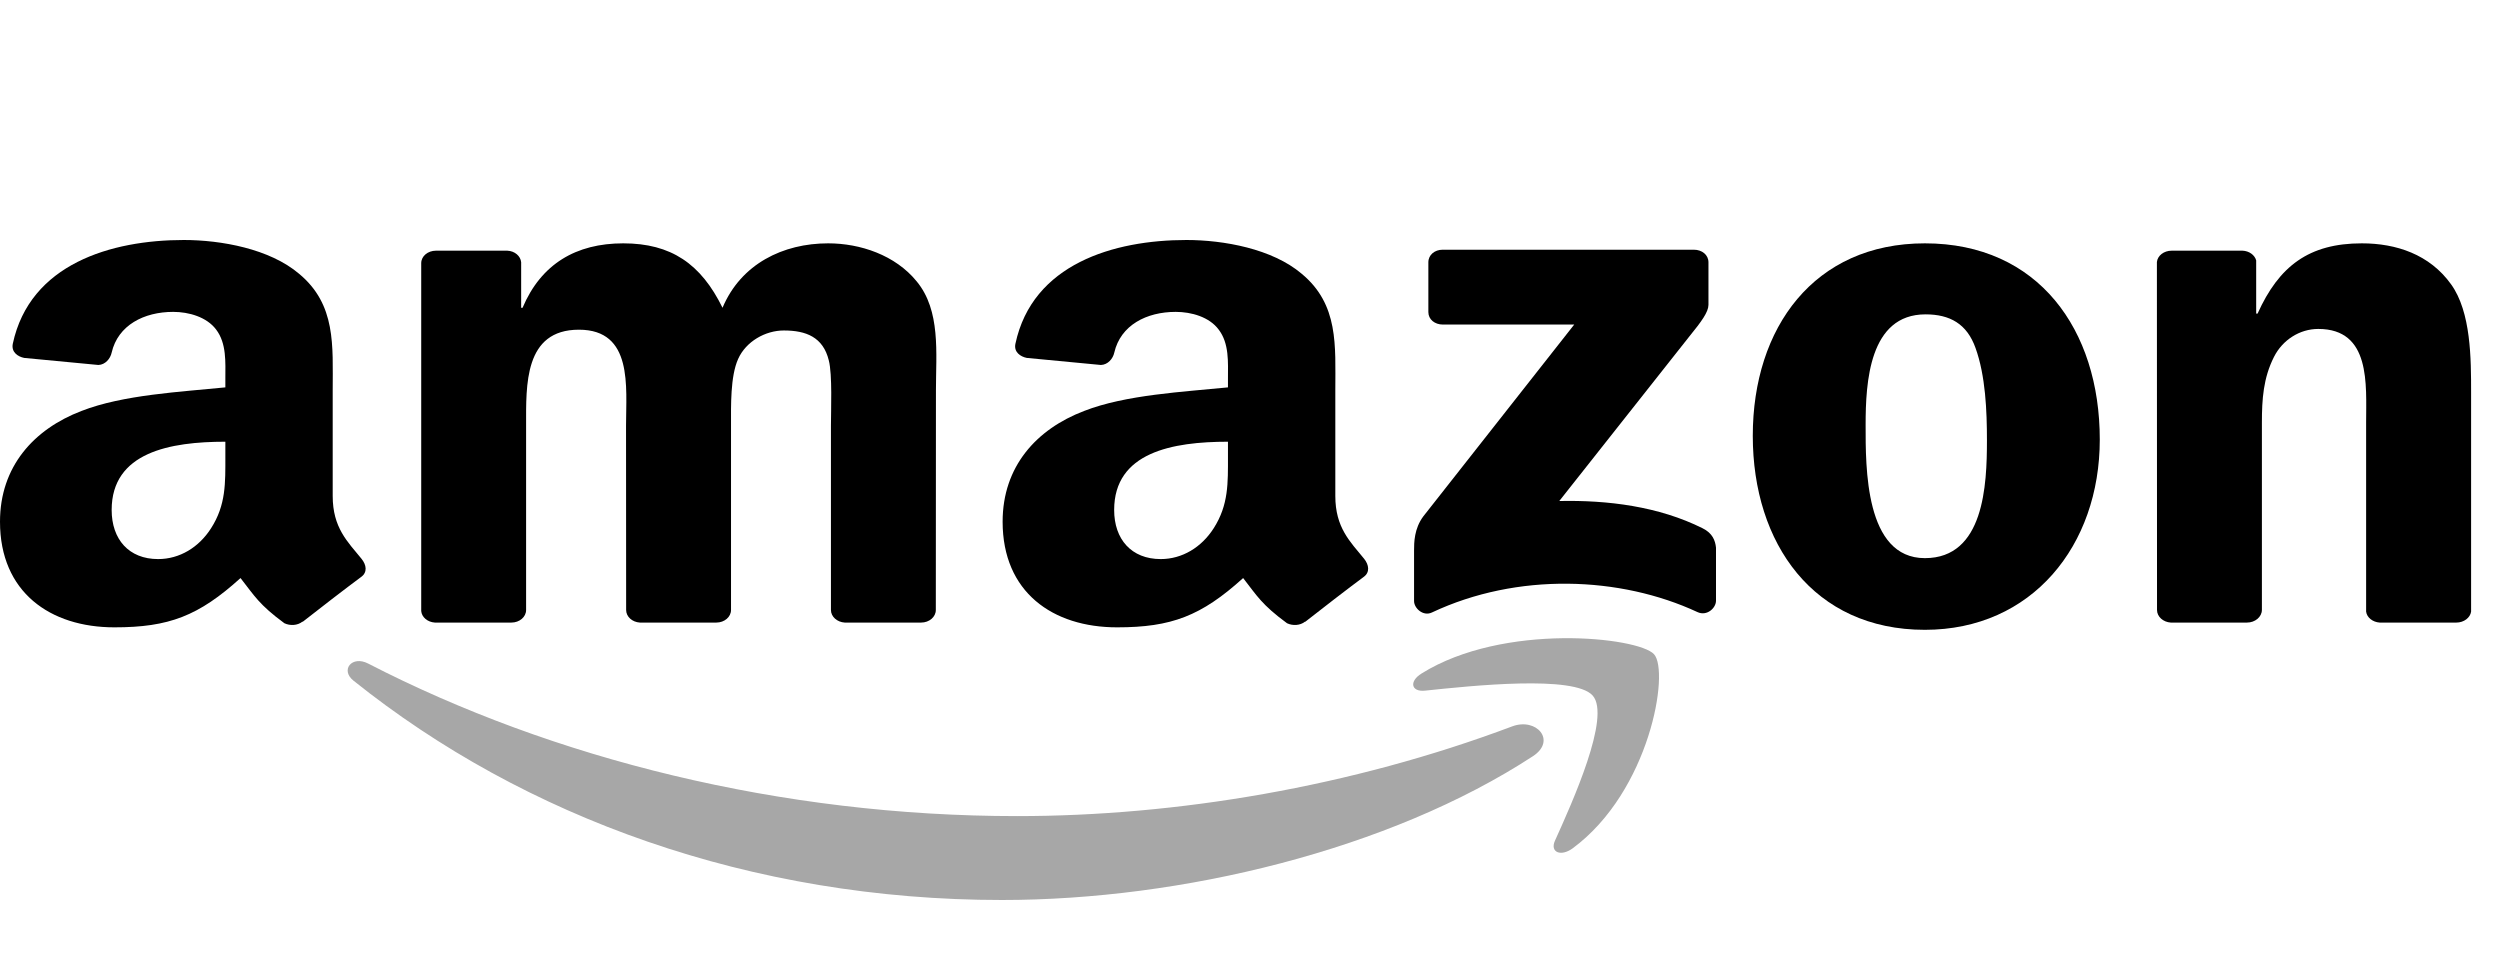
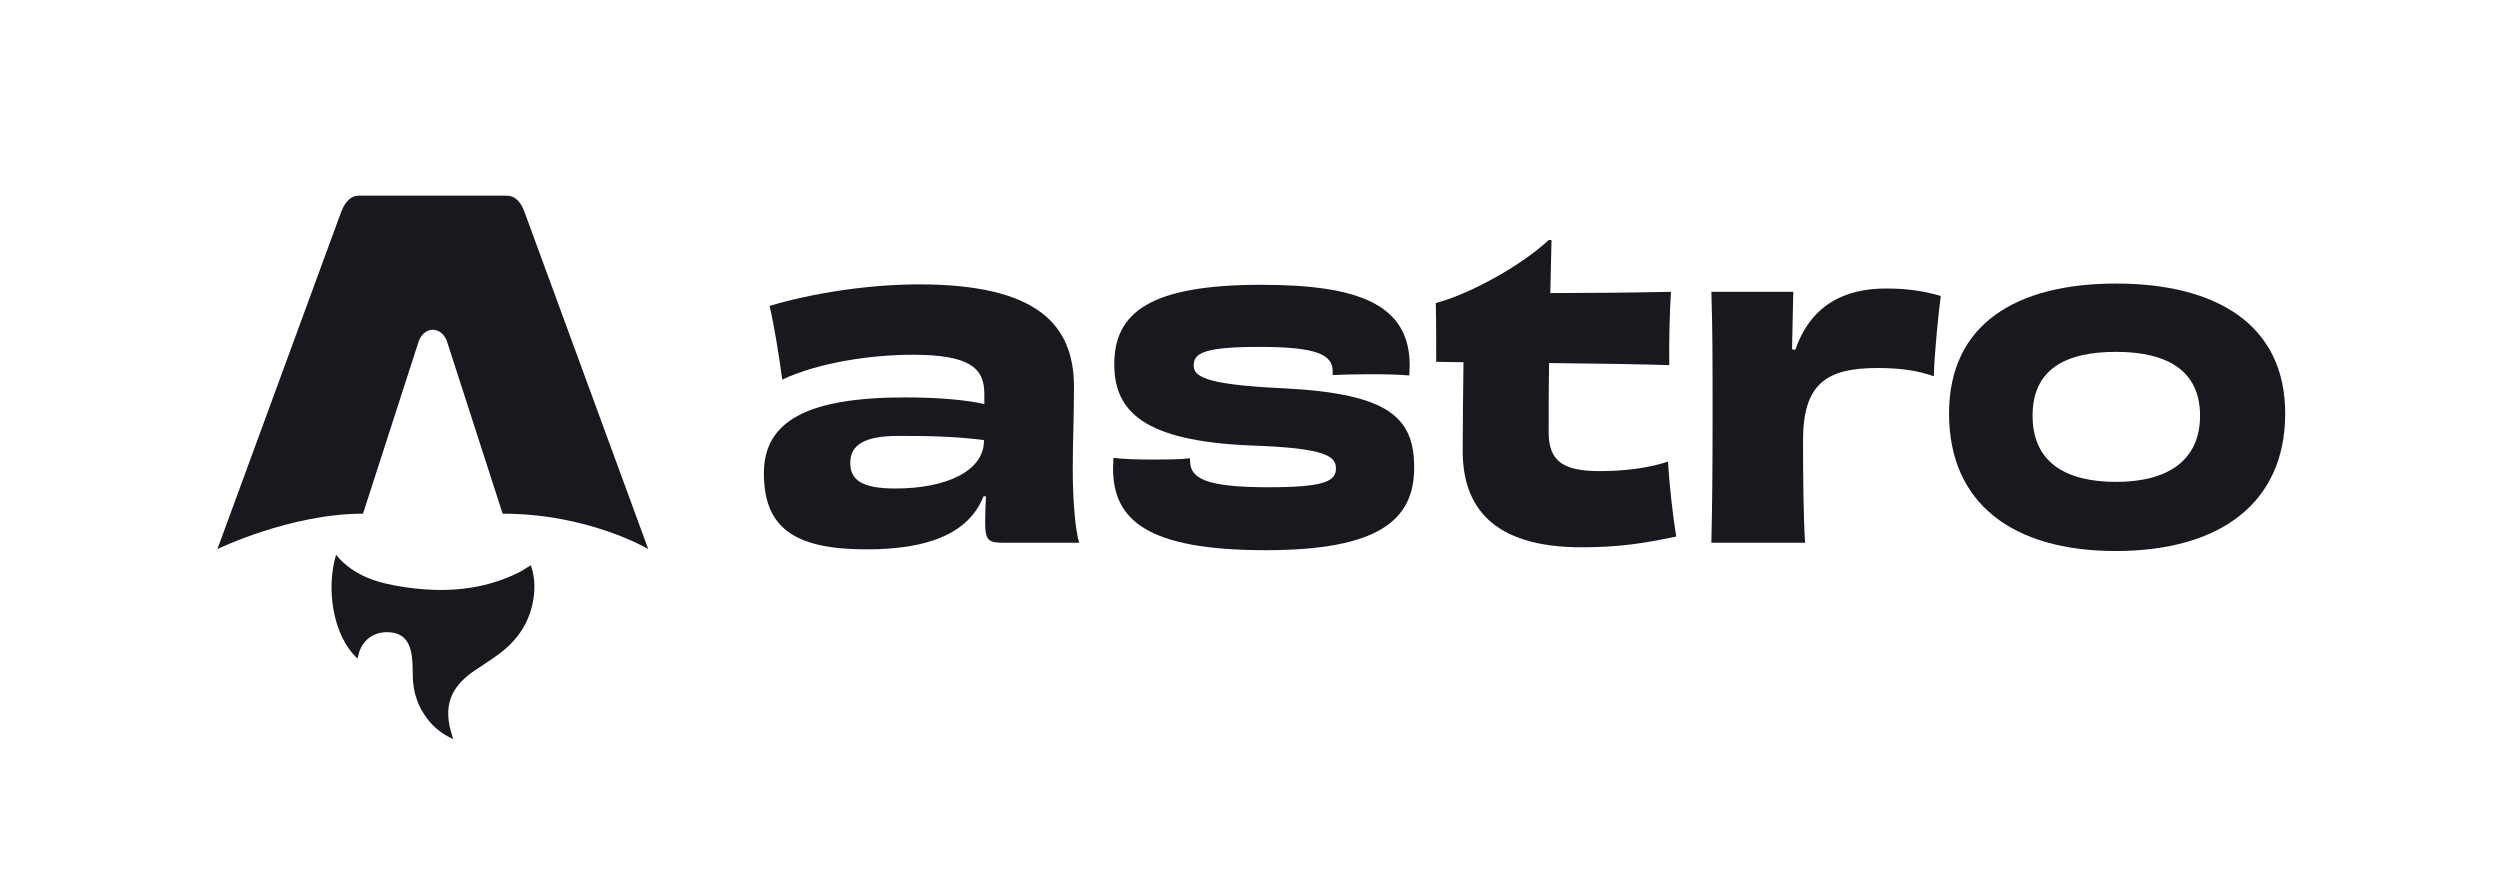
- <svg xmlns="http://www.w3.org/2000/svg" width="125" height="48" viewBox="0 0 125 48" fill="none">
-   <g style="mix-blend-mode:luminosity">
-     <path fill-rule="evenodd" clip-rule="evenodd" d="M76.651 37.807C69.471 42.497 59.064 45 50.104 45C37.54 45 26.23 40.881 17.673 34.032C17 33.493 17.603 32.759 18.409 33.178C27.644 37.94 39.062 40.805 50.857 40.805C58.811 40.805 67.561 39.346 75.607 36.32C76.823 35.862 77.839 37.025 76.651 37.807Z" fill="#FF9900" />
-     <path fill-rule="evenodd" clip-rule="evenodd" d="M79.636 34.78C78.722 33.741 73.569 34.289 71.257 34.532C70.552 34.608 70.444 34.065 71.079 33.674C75.183 31.114 81.916 31.853 82.701 32.711C83.487 33.574 82.497 39.556 78.641 42.411C78.049 42.85 77.485 42.617 77.748 42.035C78.614 40.119 80.555 35.824 79.636 34.78Z" fill="#FF9900" />
-     <path fill-rule="evenodd" clip-rule="evenodd" d="M71.418 15.604V13.115C71.418 12.739 71.741 12.486 72.128 12.486H84.697C85.101 12.486 85.423 12.744 85.423 13.115V15.246C85.418 15.604 85.079 16.071 84.477 16.81L77.964 25.051C80.384 24.999 82.939 25.318 85.133 26.415C85.628 26.662 85.762 27.025 85.8 27.382V30.037C85.8 30.399 85.348 30.824 84.875 30.605C81.008 28.807 75.871 28.612 71.596 30.624C71.16 30.833 70.703 30.414 70.703 30.052V27.53C70.703 27.125 70.708 26.434 71.165 25.819L78.711 16.228H72.144C71.741 16.228 71.418 15.975 71.418 15.604Z" fill="black" />
-     <path fill-rule="evenodd" clip-rule="evenodd" d="M25.568 31.129H21.744C21.379 31.105 21.088 30.862 21.061 30.552V13.158C21.061 12.81 21.39 12.534 21.798 12.534H25.364C25.735 12.548 26.031 12.801 26.058 13.115V15.389H26.128C27.058 13.192 28.806 12.167 31.162 12.167C33.555 12.167 35.05 13.192 36.126 15.389C37.051 13.192 39.154 12.167 41.407 12.167C43.01 12.167 44.764 12.753 45.834 14.069C47.044 15.532 46.797 17.658 46.797 19.522L46.791 30.5C46.791 30.848 46.463 31.129 46.054 31.129H42.236C41.854 31.105 41.547 30.833 41.547 30.5V21.281C41.547 20.547 41.623 18.716 41.44 18.02C41.155 16.853 40.3 16.524 39.192 16.524C38.267 16.524 37.298 17.072 36.906 17.949C36.513 18.826 36.551 20.294 36.551 21.281V30.5C36.551 30.848 36.223 31.129 35.814 31.129H31.995C31.608 31.105 31.307 30.833 31.307 30.5L31.302 21.281C31.302 19.341 31.662 16.485 28.946 16.485C26.198 16.485 26.305 19.269 26.305 21.281V30.5C26.305 30.848 25.977 31.129 25.568 31.129Z" fill="black" />
-     <path fill-rule="evenodd" clip-rule="evenodd" d="M96.244 12.167C101.918 12.167 104.989 16.485 104.989 21.977C104.989 27.282 101.596 31.491 96.244 31.491C90.672 31.491 87.639 27.172 87.639 21.791C87.639 16.376 90.71 12.167 96.244 12.167ZM96.276 15.718C93.458 15.718 93.281 19.122 93.281 21.243C93.281 23.369 93.243 27.907 96.244 27.907C99.208 27.907 99.347 24.246 99.347 22.015C99.347 20.547 99.278 18.793 98.777 17.401C98.347 16.19 97.492 15.718 96.276 15.718Z" fill="black" />
-     <path fill-rule="evenodd" clip-rule="evenodd" d="M112.347 31.129H108.539C108.157 31.105 107.851 30.833 107.851 30.5L107.845 13.101C107.878 12.782 108.195 12.534 108.582 12.534H112.126C112.46 12.548 112.734 12.748 112.809 13.02V15.68H112.879C113.95 13.301 115.45 12.167 118.091 12.167C119.807 12.167 121.479 12.715 122.555 14.217C123.555 15.608 123.555 17.949 123.555 19.631V30.581C123.512 30.886 123.195 31.129 122.818 31.129H118.984C118.634 31.105 118.344 30.876 118.306 30.581V21.133C118.306 19.231 118.553 16.447 115.913 16.447C114.982 16.447 114.127 17 113.702 17.839C113.164 18.902 113.095 19.96 113.095 21.133V30.5C113.089 30.848 112.756 31.129 112.347 31.129Z" fill="black" />
-     <path fill-rule="evenodd" clip-rule="evenodd" d="M61.398 22.82C61.398 24.141 61.436 25.242 60.683 26.415C60.075 27.368 59.107 27.954 58.037 27.954C56.569 27.954 55.708 26.963 55.708 25.499C55.708 22.611 58.629 22.086 61.398 22.086V22.82ZM65.255 31.081C65.002 31.281 64.636 31.296 64.351 31.162C63.082 30.228 62.851 29.794 62.157 28.903C60.059 30.8 58.57 31.367 55.853 31.367C52.632 31.367 50.131 29.608 50.131 26.086C50.131 23.335 51.809 21.462 54.208 20.547C56.284 19.736 59.183 19.593 61.398 19.369V18.931C61.398 18.125 61.468 17.172 60.931 16.476C60.468 15.851 59.575 15.594 58.785 15.594C57.327 15.594 56.031 16.257 55.714 17.63C55.649 17.935 55.396 18.235 55.047 18.249L51.341 17.896C51.029 17.834 50.68 17.61 50.771 17.186C51.621 13.201 55.687 12 59.322 12C61.183 12 63.614 12.438 65.083 13.687C66.944 15.227 66.766 17.282 66.766 19.517V24.799C66.766 26.386 67.508 27.082 68.207 27.94C68.45 28.245 68.503 28.612 68.191 28.841C67.411 29.418 66.024 30.49 65.26 31.091L65.255 31.081Z" fill="black" />
-     <path fill-rule="evenodd" clip-rule="evenodd" d="M11.268 22.82C11.268 24.141 11.305 25.242 10.552 26.415C9.944 27.368 8.982 27.954 7.906 27.954C6.438 27.954 5.583 26.963 5.583 25.499C5.583 22.611 8.503 22.086 11.268 22.086V22.82ZM15.124 31.081C14.871 31.281 14.505 31.296 14.22 31.162C12.951 30.228 12.725 29.794 12.026 28.903C9.928 30.8 8.444 31.367 5.722 31.367C2.506 31.367 0 29.608 0 26.086C0 23.335 1.683 21.462 4.077 20.547C6.153 19.736 9.052 19.593 11.268 19.369V18.931C11.268 18.125 11.337 17.172 10.805 16.476C10.337 15.851 9.444 15.594 8.659 15.594C7.202 15.594 5.9 16.257 5.583 17.63C5.518 17.935 5.265 18.235 4.921 18.249L1.21 17.896C0.898 17.834 0.554 17.61 0.64 17.186C1.495 13.201 5.556 12 9.191 12C11.052 12 13.483 12.438 14.952 13.687C16.812 15.227 16.635 17.282 16.635 19.517V24.799C16.635 26.386 17.377 27.082 18.076 27.94C18.324 28.245 18.378 28.612 18.066 28.841C17.286 29.418 15.898 30.49 15.134 31.091L15.124 31.081Z" fill="black" />
-   </g>
+ <svg xmlns="http://www.w3.org/2000/svg" width="460" height="160" viewBox="0 0 460 160" fill="none">
+   <path d="M65.784 121.175C61.267 117.045 59.948 108.368 61.83 102.082C65.094 106.045 69.616 107.301 74.3 108.009C81.531 109.103 88.632 108.694 95.349 105.389C96.117 105.011 96.828 104.507 97.667 103.998C98.297 105.826 98.461 107.672 98.241 109.551C97.706 114.127 95.429 117.662 91.807 120.341C90.359 121.413 88.826 122.371 87.33 123.382C82.735 126.487 81.492 130.129 83.218 135.427C83.259 135.556 83.296 135.685 83.389 136C81.043 134.95 79.329 133.421 78.023 131.411C76.644 129.289 75.988 126.942 75.953 124.403C75.936 123.167 75.936 121.92 75.77 120.702C75.364 117.732 73.969 116.402 71.343 116.325C68.647 116.247 66.514 117.913 65.949 120.538C65.905 120.739 65.843 120.938 65.78 121.172L65.784 121.175Z" fill="#17191E" />
+   <path d="M40 101.034C40 101.034 53.377 94.518 66.792 94.518L76.907 63.215C77.285 61.702 78.391 60.673 79.639 60.673C80.888 60.673 81.993 61.702 82.372 63.215L92.486 94.518C108.374 94.518 119.279 101.034 119.279 101.034C119.279 101.034 96.556 39.133 96.511 39.009C95.859 37.179 94.758 36 93.274 36H66.007C64.523 36 63.466 37.179 62.77 39.009C62.721 39.131 40 101.034 40 101.034Z" fill="#17191E" />
+   <path d="M181.043 81.123C181.043 86.608 174.22 89.884 164.773 89.884C158.624 89.884 156.45 88.36 156.45 85.16C156.45 81.808 159.149 80.209 165.297 80.209C170.846 80.209 175.569 80.285 181.043 80.97V81.123ZM181.118 74.342C177.744 73.581 172.645 73.123 166.572 73.123C148.877 73.123 140.555 77.314 140.555 87.065C140.555 97.198 146.253 101.083 159.449 101.083C170.621 101.083 178.193 98.264 180.968 91.331H181.417C181.342 93.007 181.267 94.683 181.267 95.978C181.267 99.559 181.867 99.864 184.791 99.864H198.587C197.837 97.731 197.387 91.712 197.387 86.532C197.387 80.97 197.612 76.78 197.612 71.143C197.612 59.639 190.715 52.325 169.121 52.325C159.824 52.325 149.477 53.925 141.605 56.287C142.354 59.41 143.404 65.734 143.929 69.847C150.752 66.648 160.424 65.276 167.922 65.276C178.268 65.276 181.118 67.638 181.118 72.438V74.342Z" fill="#17191E" />
+   <path d="M218.971 84.322C217.097 84.551 214.547 84.551 211.923 84.551C209.149 84.551 206.6 84.475 204.875 84.246C204.875 84.856 204.8 85.541 204.8 86.151C204.8 95.674 211.023 101.235 232.917 101.235C253.535 101.235 260.208 95.75 260.208 86.075C260.208 76.933 255.785 72.438 236.216 71.447C220.995 70.762 219.646 69.086 219.646 67.181C219.646 64.972 221.595 63.829 231.792 63.829C242.364 63.829 245.213 65.276 245.213 68.324V69.009C246.712 68.933 249.412 68.857 252.186 68.857C254.81 68.857 257.659 68.933 259.309 69.086C259.309 68.4 259.384 67.79 259.384 67.257C259.384 56.058 250.086 52.401 232.092 52.401C211.848 52.401 205.025 57.353 205.025 67.029C205.025 75.714 210.499 81.123 229.918 81.961C244.238 82.418 245.813 84.018 245.813 86.227C245.813 88.589 243.488 89.655 233.442 89.655C221.895 89.655 218.971 88.055 218.971 84.779V84.322Z" fill="#17191E" />
+   <path d="M284.955 44.173C279.482 49.278 269.66 54.382 264.187 55.753C264.262 58.572 264.262 63.753 264.262 66.572L269.285 66.648C269.21 72.057 269.135 78.609 269.135 82.951C269.135 93.084 274.458 100.702 291.028 100.702C298.001 100.702 302.65 99.94 308.423 98.721C307.823 94.988 307.148 89.274 306.923 84.932C303.474 86.075 299.126 86.684 294.327 86.684C287.654 86.684 284.955 84.856 284.955 79.599C284.955 75.028 284.955 70.762 285.03 66.8C293.578 66.876 302.125 67.029 307.148 67.181C307.073 63.219 307.223 57.506 307.448 53.696C300.175 53.849 292.003 53.925 285.255 53.925C285.33 50.573 285.405 47.373 285.48 44.173H284.955Z" fill="#17191E" />
+   <path d="M329.736 64.286C329.811 60.324 329.886 56.972 329.961 53.696H314.89C315.115 60.248 315.115 66.953 315.115 76.78C315.115 86.608 315.04 93.388 314.89 99.864H332.135C331.835 95.293 331.76 87.598 331.76 81.046C331.76 70.686 335.959 67.714 345.481 67.714C349.905 67.714 353.054 68.248 355.828 69.238C355.903 65.353 356.653 57.81 357.102 54.458C354.253 53.62 351.104 53.087 347.28 53.087C339.108 53.011 333.11 56.363 330.336 64.362L329.736 64.286Z" fill="#17191E" />
+   <path d="M404.808 76.475C404.808 84.779 398.81 88.665 389.363 88.665C379.991 88.665 373.993 85.008 373.993 76.475C373.993 67.943 380.066 64.743 389.363 64.743C398.735 64.743 404.808 68.171 404.808 76.475ZM420.478 76.094C420.478 59.563 407.582 52.173 389.363 52.173C371.069 52.173 358.622 59.563 358.622 76.094C358.622 92.55 370.244 101.388 389.288 101.388C408.482 101.388 420.478 92.55 420.478 76.094Z" fill="#17191E" />
</svg>
